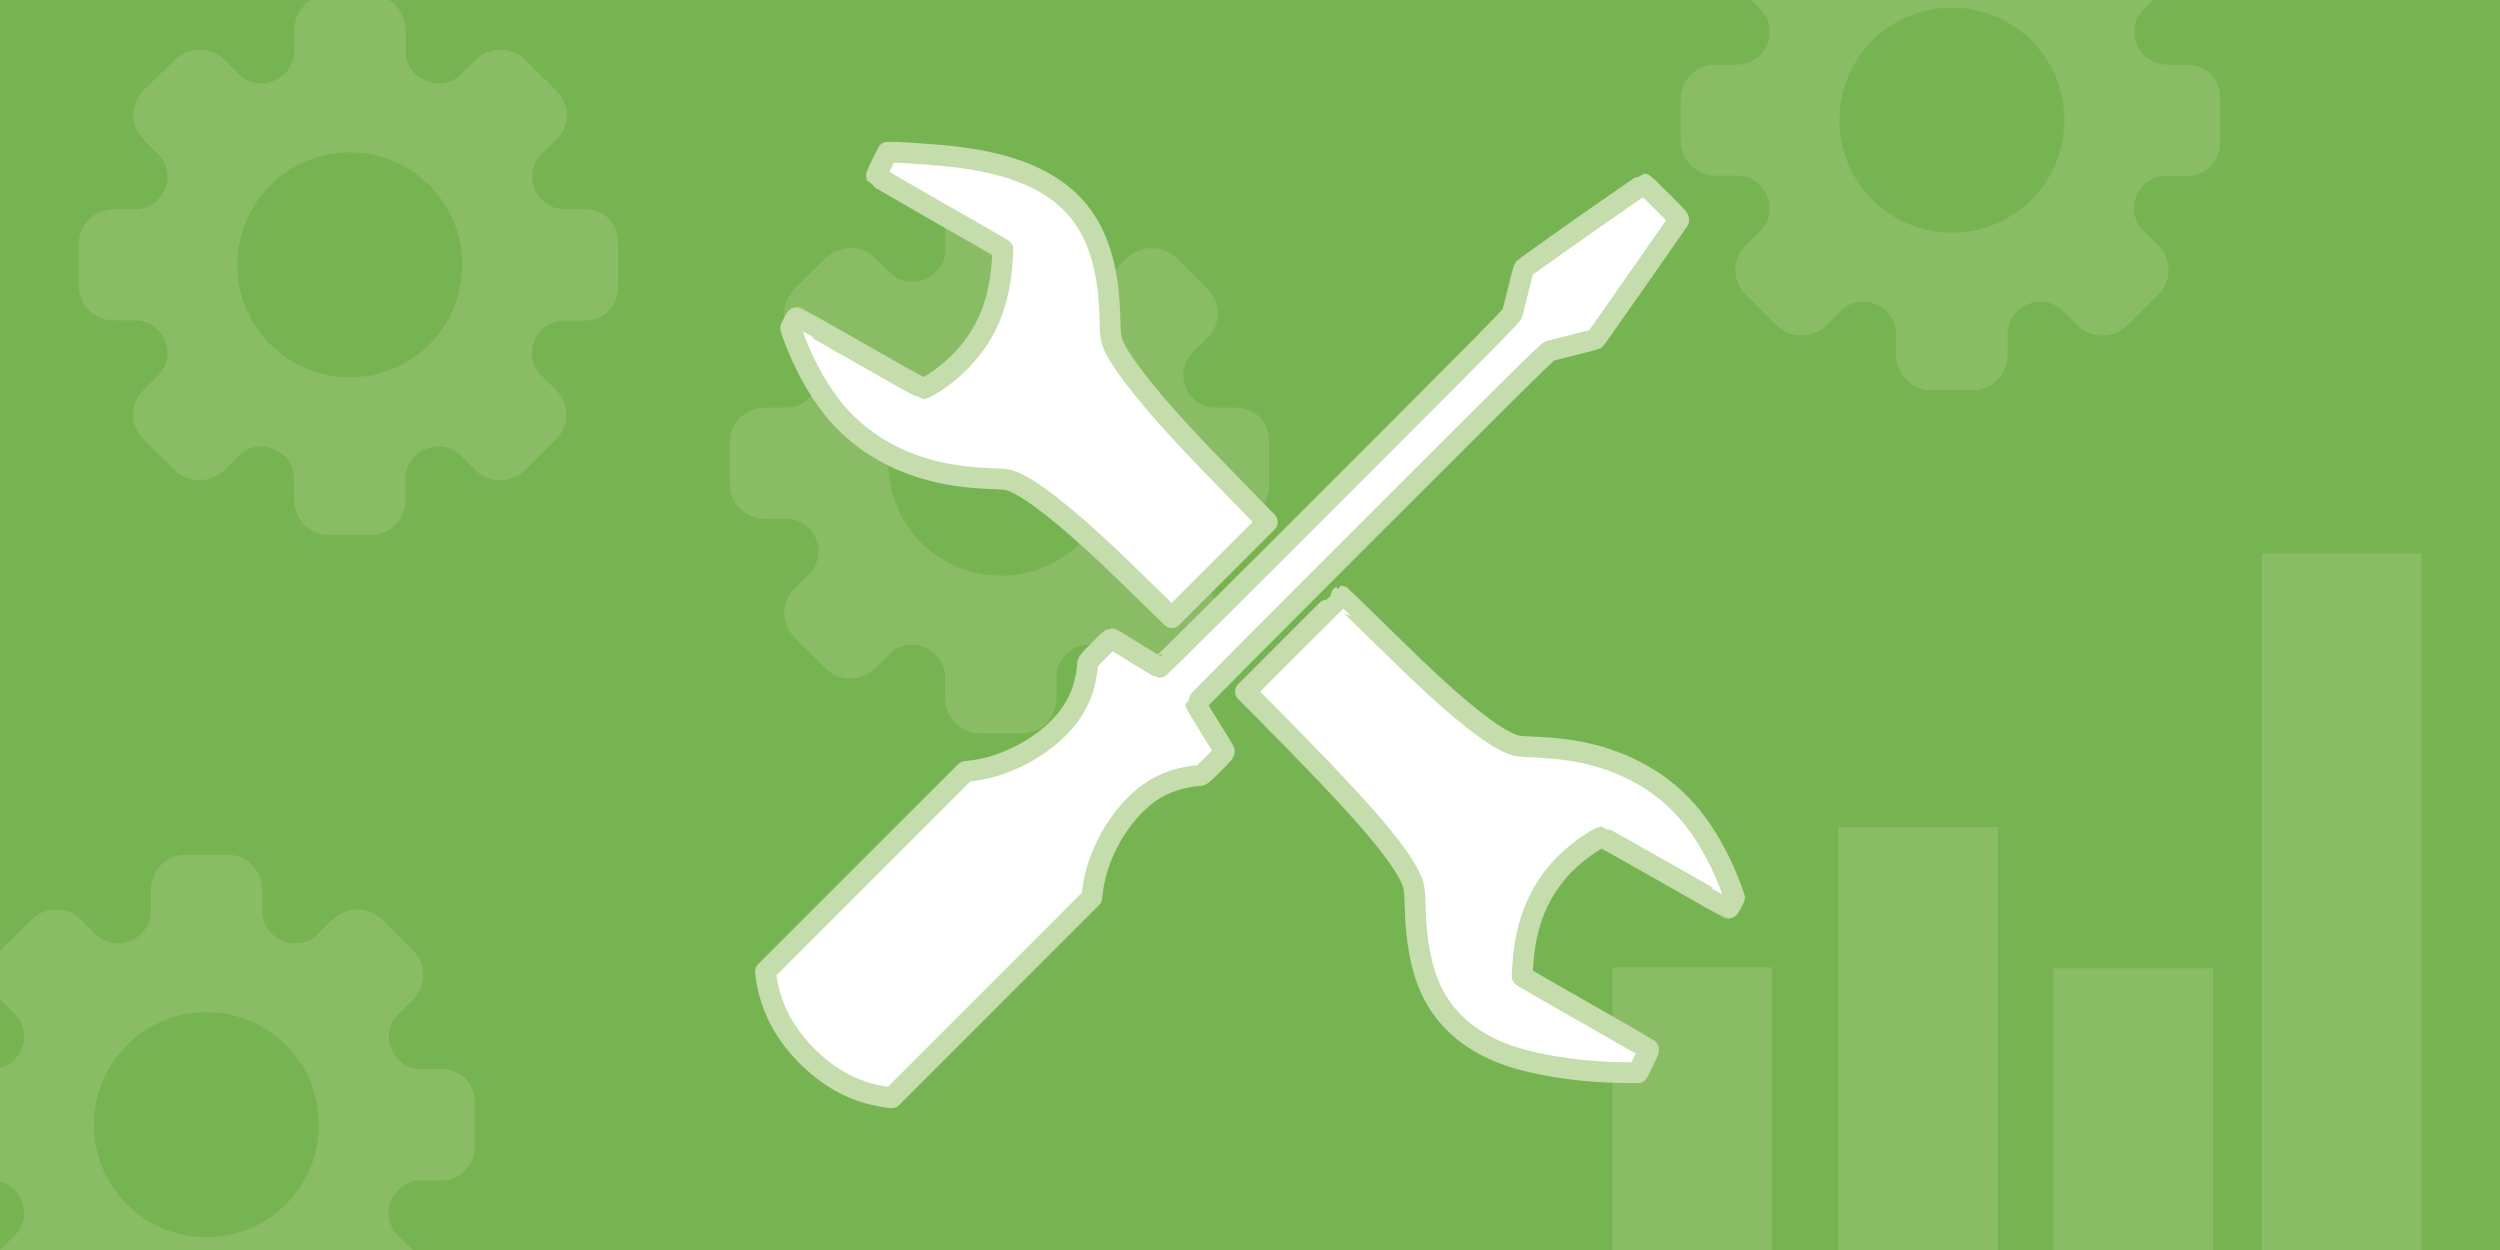
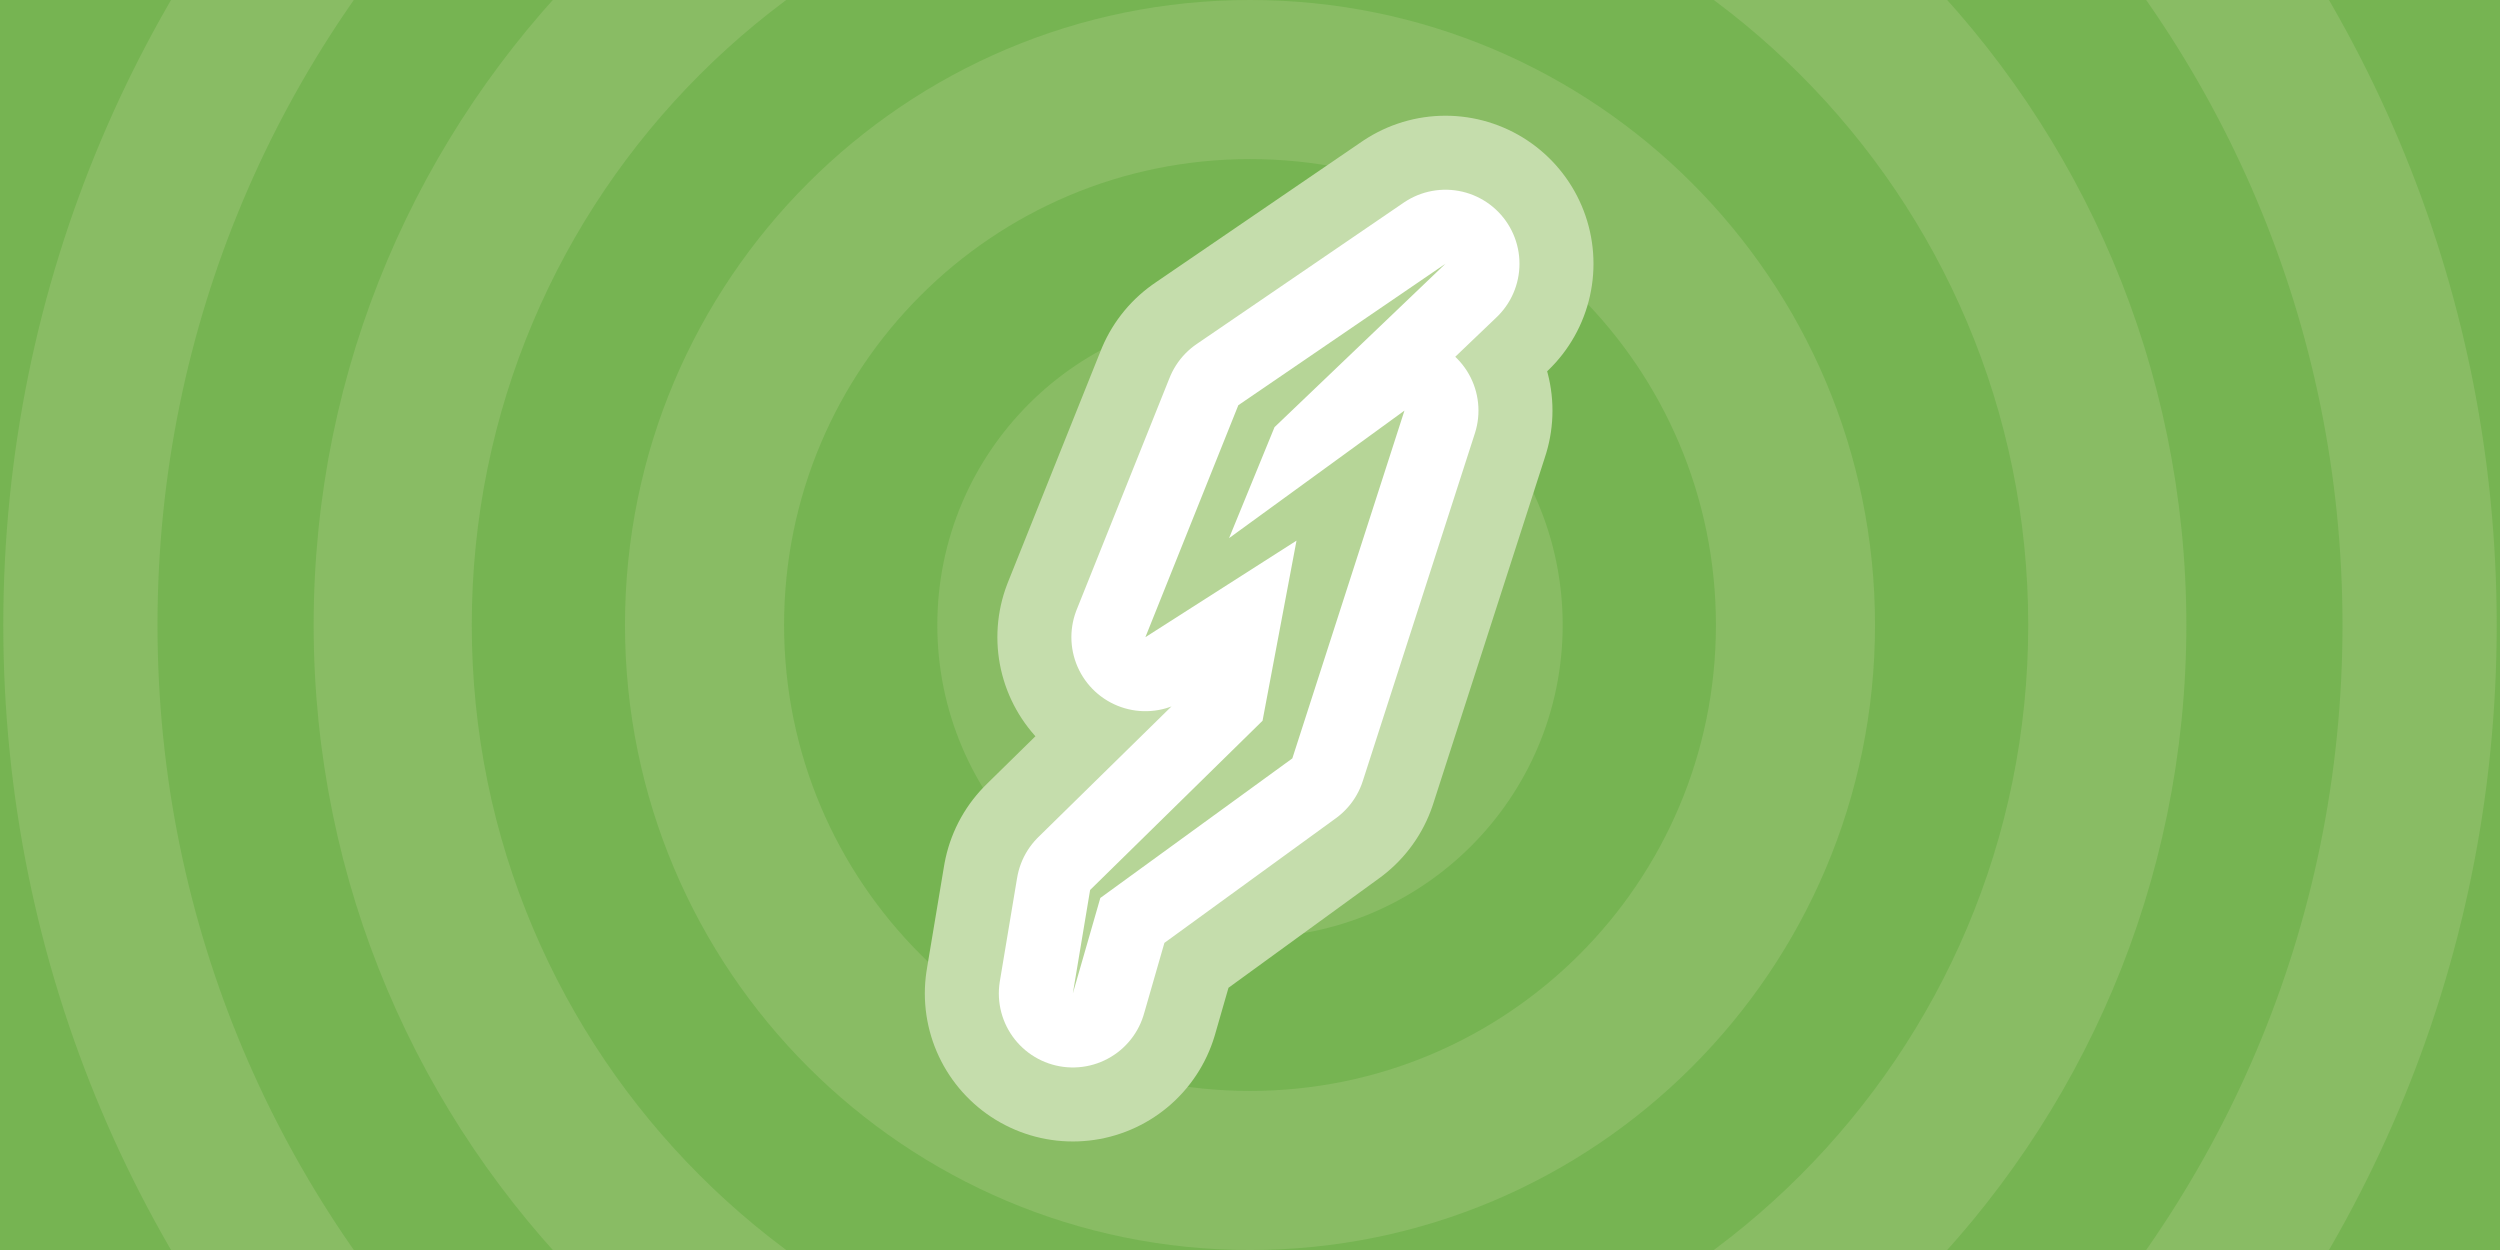
- <svg xmlns="http://www.w3.org/2000/svg" width="600" height="300">
-   <path fill="#76b452" d="M0 300V0h600v300z" style="mix-blend-mode:normal;fill-rule:nonzero;stroke:none;stroke-width:1;stroke-linecap:butt;stroke-linejoin:round;stroke-miterlimit:10;stroke-dasharray:none;stroke-dashoffset:0" />
-   <path d="M296.788 97.843h-5.13c-4.185 0-7.694-3.611-7.694-7.897 0-2.16.911-4.117 2.531-5.568l3.307-3.24c3.274-3.24 3.274-8.538 0-11.778l-7.526-7.458c-1.485-1.485-3.678-2.362-5.906-2.362-2.227 0-4.387.877-5.906 2.362l-3.172 3.172c-1.519 1.687-3.543 2.599-5.737 2.599-4.32 0-7.931-3.51-7.931-7.661V54.849c0-4.556-3.678-8.471-8.268-8.471h-10.259c-4.59 0-8.234 3.881-8.234 8.471v5.13c0 4.151-3.611 7.661-7.931 7.661-2.16 0-4.151-.911-5.602-2.497l-3.274-3.24c-1.485-1.519-3.678-2.362-5.906-2.362-2.227 0-4.387.877-5.906 2.362l-7.593 7.424c-3.24 3.24-3.24 8.538 0 11.744l3.172 3.172c1.687 1.519 2.632 3.543 2.632 5.703 0 4.32-3.51 7.897-7.694 7.897h-5.13c-4.623 0-8.504 3.611-8.504 8.201v10.259c0 4.556 3.881 8.201 8.504 8.201h5.13c4.185 0 7.694 3.611 7.694 7.897 0 2.16-.945 4.185-2.632 5.703l-3.172 3.139c-3.24 3.24-3.24 8.538 0 11.744l7.526 7.492c1.485 1.519 3.678 2.362 5.906 2.362s4.387-.877 5.906-2.362l3.273-3.24c1.417-1.586 3.442-2.497 5.602-2.497 4.32 0 7.931 3.51 7.931 7.661v5.13c0 4.556 3.645 8.471 8.268 8.471h10.259c4.59 0 8.234-3.881 8.234-8.471v-5.13c0-4.151 3.611-7.661 7.931-7.661 2.16 0 4.185.945 5.737 2.599l3.172 3.172c1.519 1.485 3.678 2.362 5.906 2.362 2.227 0 4.387-.877 5.906-2.362l7.526-7.492c3.24-3.24 3.24-8.538 0-11.778l-3.307-3.24c-1.62-1.451-2.531-3.442-2.531-5.568 0-4.32 3.51-7.897 7.694-7.897h5.13c4.59 0 7.863-3.611 7.863-8.201v-10.293c.068-4.59-3.206-8.201-7.796-8.201zm-29.597 13.33c0 14.883-12.048 26.998-26.998 26.998-14.95 0-26.998-12.115-26.998-26.998 0-14.883 12.048-26.998 26.998-26.998 14.95 0 26.998 12.115 26.998 26.998zM106.136 256.601h-5.13c-4.185 0-7.694-3.611-7.694-7.897 0-2.16.911-4.117 2.531-5.568l3.307-3.24c3.274-3.24 3.274-8.538 0-11.778l-7.526-7.458c-1.485-1.485-3.678-2.362-5.906-2.362-2.227 0-4.387.877-5.906 2.362l-3.172 3.172c-1.519 1.687-3.543 2.599-5.737 2.599-4.32 0-7.931-3.51-7.931-7.661v-5.163c0-4.556-3.678-8.471-8.268-8.471H44.445c-4.59 0-8.234 3.881-8.234 8.471v5.13c0 4.151-3.611 7.661-7.931 7.661-2.16 0-4.151-.911-5.602-2.497l-3.274-3.24c-1.485-1.519-3.678-2.362-5.906-2.362-2.227 0-4.387.877-5.906 2.362L0 228.084c-3.24 3.24-3.24 8.538 0 11.744l3.172 3.172c1.687 1.519 2.632 3.543 2.632 5.703 0 4.32-3.51 7.897-7.694 7.897h-5.13c-4.623 0-8.504 3.611-8.504 8.201v10.259c0 4.556 3.881 8.201 8.504 8.201h5.13c4.185 0 7.694 3.611 7.694 7.897 0 2.16-.945 4.185-2.632 5.703L0 300c-3.24 3.24-3.24 8.538 0 11.744l7.526 7.492c1.485 1.519 3.678 2.362 5.906 2.362 2.227 0 4.387-.877 5.906-2.362l3.273-3.24c1.417-1.586 3.442-2.497 5.602-2.497 4.32 0 7.931 3.51 7.931 7.661v5.13c0 4.556 3.645 8.471 8.268 8.471h10.259c4.59 0 8.234-3.881 8.234-8.471v-5.13c0-4.151 3.611-7.661 7.931-7.661 2.16 0 4.185.945 5.737 2.599l3.172 3.172c1.519 1.485 3.678 2.362 5.906 2.362 2.227 0 4.387-.877 5.906-2.362l7.526-7.492c3.24-3.24 3.24-8.538 0-11.778l-3.307-3.24c-1.62-1.451-2.531-3.442-2.531-5.568 0-4.32 3.51-7.897 7.694-7.897h5.13c4.59 0 7.863-3.611 7.863-8.201v-10.293c.068-4.59-3.206-8.201-7.796-8.201zm-29.597 13.33c0 14.883-12.048 26.998-26.998 26.998-14.95 0-26.998-12.115-26.998-26.998 0-14.883 12.048-26.998 26.998-26.998 14.95 0 26.998 12.115 26.998 26.998z" style="fill:#89bc64;fill-opacity:1;stroke-width:.337" />
-   <path fill="#89bc64" d="M441.173 318.451V198.493h38.301v119.958zm-54.177-.564v-85.718h38.301v85.718zm155.835.809V132.834h38.301v185.862zm-50.0.157v-86.439h38.301v86.439z" style="mix-blend-mode:normal;fill-rule:nonzero;stroke:none;stroke-width:1.057;stroke-linecap:butt;stroke-linejoin:round;stroke-miterlimit:10;stroke-dasharray:none;stroke-dashoffset:0" />
-   <g fill="#fff" style="mix-blend-mode:normal;fill-rule:nonzero;stroke:rgb(197, 221, 172);stroke-width:5;stroke-linecap:butt;stroke-linejoin:round;stroke-miterlimit:10;stroke-dasharray:none;stroke-dashoffset:0">
-     <path d="M213.016 36.545h1.418c1.418 0 4.054.164 10.254.654 22.525 1.745 34.743 8.927 39.306 23.107 1.527 4.763 2.218 9.49 2.4 16.508.073 3.145.164 4.036.473 5.054.709 2.345 2.909 5.709 7.145 11.035 5.109 6.399 10.963 12.763 23.344 25.416l6.799 6.963-11.454 11.472-11.472 11.472-6.527-6.363c-3.582-3.491-7.363-7.163-8.436-8.163-10.945-10.308-18.58-16.271-23.253-18.18-1.091-.455-1.491-.509-4.818-.636-5.836-.236-10.072-.8-14.363-1.891-9.89-2.545-18.035-7.636-23.962-14.999-3.727-4.636-7.29-11.199-9.599-17.726l-.527-1.545.636-1.273c.345-.691.709-1.273.8-1.273.091 0 6.89 3.836 15.108 8.545 8.218 4.691 15.108 8.545 15.29 8.545.2 0 1.073-.455 1.963-1 5.745-3.545 10.308-8.472 13.181-14.217 2.218-4.436 3.527-9.872 3.854-15.89l.127-2.291-.527-.364c-.291-.2-7.109-4.109-15.144-8.69-8.036-4.6-14.635-8.436-14.69-8.563-.036-.109.545-1.454 1.291-2.963z" />
-     <path d="M394.547 44.181c.109 0 2.073 1.873 4.363 4.181 4.018 4.018 4.163 4.2 3.927 4.581-.327.527-19.653 28.18-19.835 28.38-.073.091-2.418.727-5.2 1.418-2.8.709-5.4 1.364-5.8 1.454-.636.164-5.745 5.218-42.851 42.306-23.18 23.162-42.142 42.251-42.142 42.397 0 .164 1.473 2.654 3.291 5.545 1.818 2.909 3.382 5.454 3.491 5.69.182.382-.018.636-2.618 3.236-2.545 2.545-2.854 2.8-3.436 2.8-1.364 0-4.309.564-6.145 1.182-2.127.727-4.309 1.836-5.963 3.054-6.872 5.054-12.272 14.453-13.399 23.271l-.218 1.764-23.998 24.016-23.998 23.998-.727-.073c-7.181-.891-13.363-3.927-19.035-9.381-6.018-5.763-9.508-12.508-10.454-20.107l-.073-.727 23.998-23.998 24.016-23.998 1.764-.218c8.69-1.109 18.18-6.509 23.107-13.181 1.309-1.782 2.527-4.091 3.2-6.127.636-1.909 1.2-4.836 1.2-6.2 0-.564.255-.891 2.763-3.4 1.527-1.527 2.854-2.782 2.963-2.782.109 0 2.691 1.545 5.727 3.454 3.036 1.891 5.654 3.454 5.818 3.454.145 0 19.235-18.962 42.397-42.142 37.088-37.106 42.142-42.215 42.306-42.851.091-.4.727-2.891 1.382-5.545.654-2.654 1.254-4.963 1.327-5.127.073-.182 6.545-4.818 14.399-10.326 7.854-5.49 14.362-9.999 14.453-9.999z" />
-     <path d="M321.88 143.082c.036 0 3.691 3.545 8.09 7.872 8.817 8.636 11.235 10.963 15.199 14.562 8.127 7.345 13.835 11.581 17.617 13.072 1.327.509 1.6.545 5.036.691 5.836.236 10.09.8 14.363 1.891 9.945 2.563 18.035 7.618 23.962 14.999 3.745 4.654 7.29 11.199 9.599 17.726l.527 1.545-.636 1.273c-.345.691-.709 1.273-.8 1.273-.091 0-6.89-3.836-15.108-8.545-8.218-4.691-15.108-8.545-15.308-8.545-.182 0-1.109.473-2.036 1.054-10.654 6.709-16.217 16.562-16.944 30.052l-.127 2.291.527.364c.291.2 7.036 4.072 14.981 8.599 7.945 4.527 14.581 8.345 14.726 8.472.236.218.091.6-1.091 2.982l-1.345 2.727h-2.2c-11.435-.018-23.307-1.854-30.616-4.763-7.836-3.109-13.581-8.218-16.726-14.89-2.473-5.236-3.727-11.708-3.945-20.435-.109-4.254-.255-5.018-1.345-7.163-3.363-6.709-12.635-17.253-34.27-39.07l-5.09-5.127 11.454-11.454c6.29-6.309 11.472-11.454 11.508-11.454z" />
+ <svg xmlns="http://www.w3.org/2000/svg" viewBox="0 0 158.75 79.375" width="600" height="300">
+   <path fill="green" d="M0 79.375V0h158.75v79.375z" style="mix-blend-mode:normal;fill:#76b452;fill-opacity:1;fill-rule:nonzero;stroke:none;stroke-width:.898;stroke-linecap:butt;stroke-linejoin:miter;stroke-miterlimit:10;stroke-dasharray:none;stroke-dashoffset:0" />
+   <path fill="#62ad44" d="M.209 39.688c0-43.722 35.444-79.166 79.166-79.166 43.722 0 79.166 35.444 79.166 79.166 0 43.722-35.444 79.166-79.166 79.166-43.722 0-79.166-35.444-79.166-79.166z" style="mix-blend-mode:normal;fill:#89bc64;fill-opacity:1;fill-rule:nonzero;stroke:none;stroke-width:.937;stroke-linecap:butt;stroke-linejoin:miter;stroke-miterlimit:10;stroke-dasharray:none;stroke-dashoffset:0" />
+   <path fill="green" d="M10.001 39.688c0-38.314 31.06-69.374 69.374-69.374 38.314 0 69.374 31.06 69.374 69.374 0 38.314-31.06 69.374-69.374 69.374S10.001 78.002 10.001 39.688z" style="mix-blend-mode:normal;fill:#76b452;fill-opacity:1;fill-rule:nonzero;stroke:none;stroke-width:.937;stroke-linecap:butt;stroke-linejoin:miter;stroke-miterlimit:10;stroke-dasharray:none;stroke-dashoffset:0" />
+   <path fill="#62ad44" d="M19.917 39.688c0-32.838 26.62-59.458 59.458-59.458 32.838 0 59.458 26.62 59.458 59.458 0 32.838-26.62 59.458-59.458 59.458-32.838 0-59.458-26.62-59.458-59.458z" style="mix-blend-mode:normal;fill:#89bc64;fill-opacity:1;fill-rule:nonzero;stroke:none;stroke-width:.937;stroke-linecap:butt;stroke-linejoin:miter;stroke-miterlimit:10;stroke-dasharray:none;stroke-dashoffset:0" />
+   <path fill="green" d="M29.957 39.688c0-27.293 22.125-49.418 49.418-49.418 27.293 0 49.418 22.125 49.418 49.418s-22.125 49.418-49.418 49.418c-27.293 0-49.418-22.125-49.418-49.418z" style="mix-blend-mode:normal;fill:#76b452;fill-opacity:1;fill-rule:nonzero;stroke:none;stroke-width:.937;stroke-linecap:butt;stroke-linejoin:miter;stroke-miterlimit:10;stroke-dasharray:none;stroke-dashoffset:0" />
+   <path fill="#62ad44" d="M39.687 39.688C39.687 17.769 57.456 0 79.375 0c21.919 0 39.688 17.769 39.688 39.688 0 21.919-17.769 39.688-39.688 39.688-21.919 0-39.688-17.769-39.688-39.688z" style="mix-blend-mode:normal;fill:#89bc64;fill-opacity:1;fill-rule:nonzero;stroke:none;stroke-width:.937;stroke-linecap:butt;stroke-linejoin:miter;stroke-miterlimit:10;stroke-dasharray:none;stroke-dashoffset:0" />
+   <path fill="green" d="M49.789 39.688c0-16.34 13.246-29.586 29.586-29.586 16.34 0 29.586 13.246 29.586 29.586 0 16.34-13.246 29.586-29.586 29.586-16.34 0-29.586-13.246-29.586-29.586z" style="mix-blend-mode:normal;fill:#76b452;fill-opacity:1;fill-rule:nonzero;stroke:none;stroke-width:.937;stroke-linecap:butt;stroke-linejoin:miter;stroke-miterlimit:10;stroke-dasharray:none;stroke-dashoffset:0" />
+   <path fill="#62ad44" d="M59.52 39.688c0-10.966 8.89-19.855 19.855-19.855 10.966 0 19.855 8.89 19.855 19.855 0 10.966-8.89 19.855-19.855 19.855-10.966 0-19.855-8.89-19.855-19.855z" style="mix-blend-mode:normal;fill:#89bc64;fill-opacity:1;fill-rule:nonzero;stroke:none;stroke-width:.937;stroke-linecap:butt;stroke-linejoin:miter;stroke-miterlimit:10;stroke-dasharray:none;stroke-dashoffset:0" />
+   <path fill="green" d="M69.477 39.688c0-5.467 4.432-9.898 9.898-9.898 5.467 0 9.898 4.432 9.898 9.898 0 5.467-4.432 9.898-9.898 9.898-5.467 0-9.898-4.432-9.898-9.898z" style="mix-blend-mode:normal;fill:#76b452;fill-opacity:1;fill-rule:nonzero;stroke:none;stroke-width:.937;stroke-linecap:butt;stroke-linejoin:miter;stroke-miterlimit:10;stroke-dasharray:none;stroke-dashoffset:0" />
+   <g id="g-2" transform="matrix(0.125, 0, 0, 0.125, 52, 0)" style="">
+     <path d="M 213.069 205.85 L 165.857 323.687 L 242.624 274.641 L 225.373 366.141 L 137.779 452.104 L 129 504.676 L 142.963 456.164 L 240.507 385.263 L 297.465 208.582 L 208.361 273.38 L 231.462 216.988 L 318.3 133.976 Z" style="fill-rule: nonzero; paint-order: stroke; stroke: rgb(197, 221, 172); stroke-width: 150.381px; stroke-linejoin: round; fill: rgb(197, 221, 172);" />
+     <path d="M 213.069 205.85 L 165.857 323.687 L 242.624 274.641 L 225.373 366.141 L 137.779 452.104 L 129 504.676 L 142.963 456.164 L 240.507 385.263 L 297.465 208.582 L 208.361 273.38 L 231.462 216.988 L 318.3 133.976 Z" style="fill-rule: nonzero; paint-order: stroke; stroke: rgb(255, 255, 255); stroke-width: 75.191px; stroke-linejoin: round; fill: rgb(255, 255, 255);" />
+     <polygon style="fill-rule: nonzero; paint-order: stroke; fill: rgb(182, 213, 151); stroke-width: 75.191px; stroke-linejoin: round;" points="213.069 205.85 165.857 323.687 242.624 274.641 225.373 366.141 137.779 452.104 129 504.676 142.963 456.164 240.507 385.263 297.465 208.582 208.361 273.38 231.462 216.988 318.3 133.976" />
  </g>
-   <path d="M525.058 15.504h-5.13c-4.185 0-7.694-3.611-7.694-7.897 0-2.16.911-4.117 2.531-5.568l3.307-3.24c3.274-3.24 3.274-8.538 0-11.778l-7.526-7.458c-1.485-1.485-3.678-2.362-5.906-2.362-2.227 0-4.387.877-5.906 2.362l-3.172 3.172c-1.519 1.687-3.543 2.599-5.737 2.599-4.32 0-7.931-3.51-7.931-7.661v-5.163c0-4.556-3.678-8.471-8.268-8.471h-10.259c-4.59 0-8.234 3.881-8.234 8.471v5.13c0 4.151-3.611 7.661-7.931 7.661-2.16 0-4.151-.911-5.602-2.497l-3.274-3.24c-1.485-1.519-3.678-2.362-5.906-2.362-2.227 0-4.387.877-5.906 2.362l-7.593 7.424c-3.24 3.24-3.24 8.538 0 11.744l3.172 3.172c1.687 1.519 2.632 3.543 2.632 5.703 0 4.32-3.51 7.897-7.694 7.897h-5.13c-4.623 0-8.504 3.611-8.504 8.201v10.259c0 4.556 3.881 8.201 8.504 8.201h5.13c4.185 0 7.694 3.611 7.694 7.897 0 2.16-.945 4.185-2.632 5.703l-3.172 3.139c-3.24 3.24-3.24 8.538 0 11.744l7.526 7.492c1.485 1.519 3.678 2.362 5.906 2.362s4.387-.877 5.906-2.362l3.273-3.24c1.417-1.586 3.442-2.497 5.602-2.497 4.32 0 7.931 3.51 7.931 7.661v5.13c0 4.556 3.645 8.471 8.268 8.471h10.259c4.59 0 8.234-3.881 8.234-8.471v-5.13c0-4.151 3.611-7.661 7.931-7.661 2.16 0 4.185.945 5.737 2.599l3.172 3.172c1.519 1.485 3.678 2.362 5.906 2.362 2.227 0 4.387-.877 5.906-2.362l7.526-7.492c3.24-3.24 3.24-8.538 0-11.778l-3.307-3.24c-1.62-1.451-2.531-3.442-2.531-5.568 0-4.32 3.51-7.897 7.694-7.897h5.13c4.59 0 7.863-3.611 7.863-8.201V23.705c.068-4.59-3.206-8.201-7.796-8.201zm-29.597 13.33c0 14.883-12.048 26.998-26.998 26.998-14.95 0-26.998-12.115-26.998-26.998 0-14.883 12.048-26.998 26.998-26.998 14.95 0 26.998 12.115 26.998 26.998zM140.55 50.227h-5.13c-4.185 0-7.694-3.611-7.694-7.897 0-2.16.911-4.117 2.531-5.568l3.307-3.24c3.274-3.24 3.274-8.538 0-11.778l-7.526-7.458c-1.485-1.485-3.678-2.362-5.906-2.362-2.227 0-4.387.877-5.906 2.362l-3.172 3.172c-1.519 1.687-3.543 2.599-5.737 2.599-4.32 0-7.931-3.51-7.931-7.661V7.233c0-4.556-3.678-8.471-8.268-8.471H78.86c-4.59 0-8.234 3.881-8.234 8.471v5.13c0 4.151-3.611 7.661-7.931 7.661-2.16 0-4.151-.911-5.602-2.497l-3.274-3.24c-1.485-1.519-3.678-2.362-5.906-2.362-2.227 0-4.387.877-5.906 2.362l-7.593 7.424c-3.24 3.24-3.24 8.538 0 11.744l3.172 3.172c1.687 1.519 2.632 3.543 2.632 5.703 0 4.32-3.51 7.897-7.694 7.897H27.395c-4.623 0-8.504 3.611-8.504 8.201v10.259c0 4.556 3.881 8.201 8.504 8.201h5.13c4.185 0 7.694 3.611 7.694 7.897 0 2.16-.945 4.185-2.632 5.703l-3.172 3.139c-3.24 3.24-3.24 8.538 0 11.744l7.526 7.492c1.485 1.519 3.678 2.362 5.906 2.362s4.387-.877 5.906-2.362l3.273-3.24c1.417-1.586 3.442-2.497 5.602-2.497 4.32 0 7.931 3.51 7.931 7.661v5.13c0 4.556 3.645 8.471 8.268 8.471h10.259c4.59 0 8.234-3.881 8.234-8.471v-5.13c0-4.151 3.611-7.661 7.931-7.661 2.16 0 4.185.945 5.737 2.599l3.172 3.172c1.519 1.485 3.678 2.362 5.906 2.362 2.227 0 4.387-.877 5.906-2.362l7.526-7.492c3.24-3.24 3.24-8.538 0-11.778l-3.307-3.24c-1.62-1.451-2.531-3.442-2.531-5.568 0-4.32 3.51-7.897 7.694-7.897h5.13c4.59 0 7.863-3.611 7.863-8.201v-10.293c.068-4.59-3.206-8.201-7.796-8.201zm-29.597 13.33c0 14.883-12.048 26.998-26.998 26.998-14.95 0-26.998-12.115-26.998-26.998 0-14.883 12.048-26.998 26.998-26.998 14.95 0 26.998 12.115 26.998 26.998z" style="fill:#89bc64;fill-opacity:1;stroke-width:.337" />
</svg>
